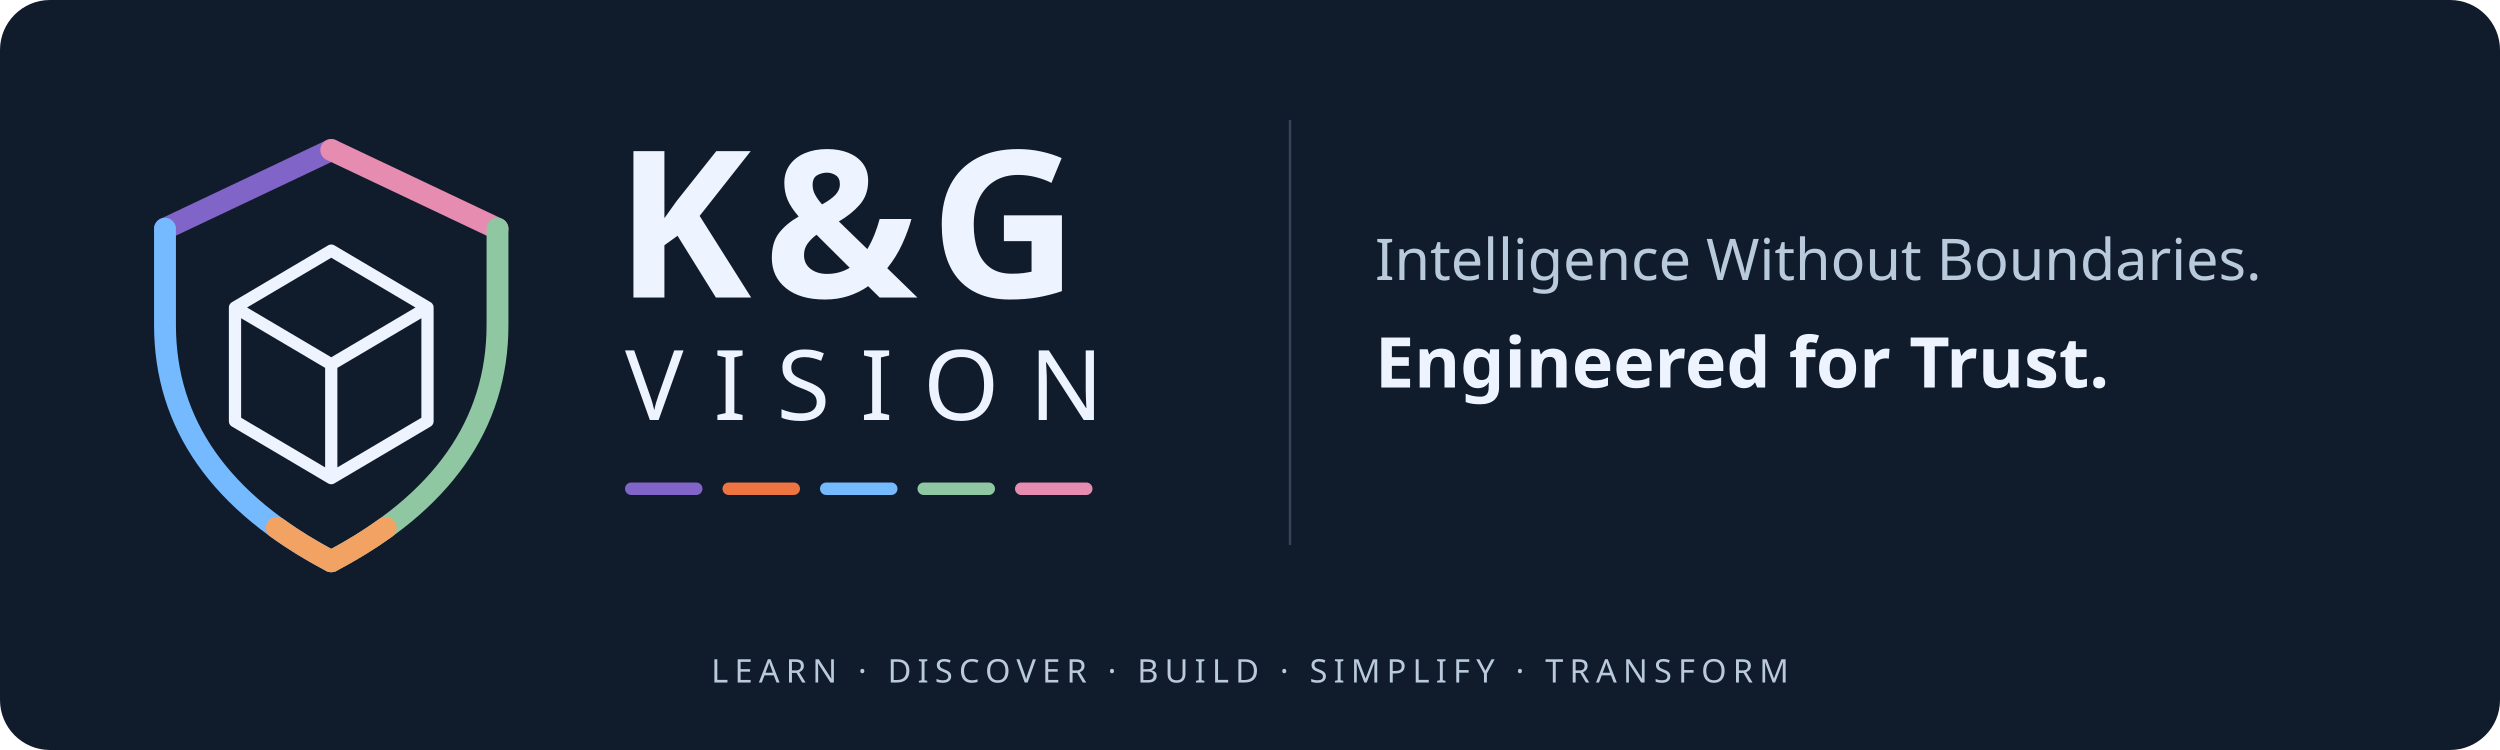
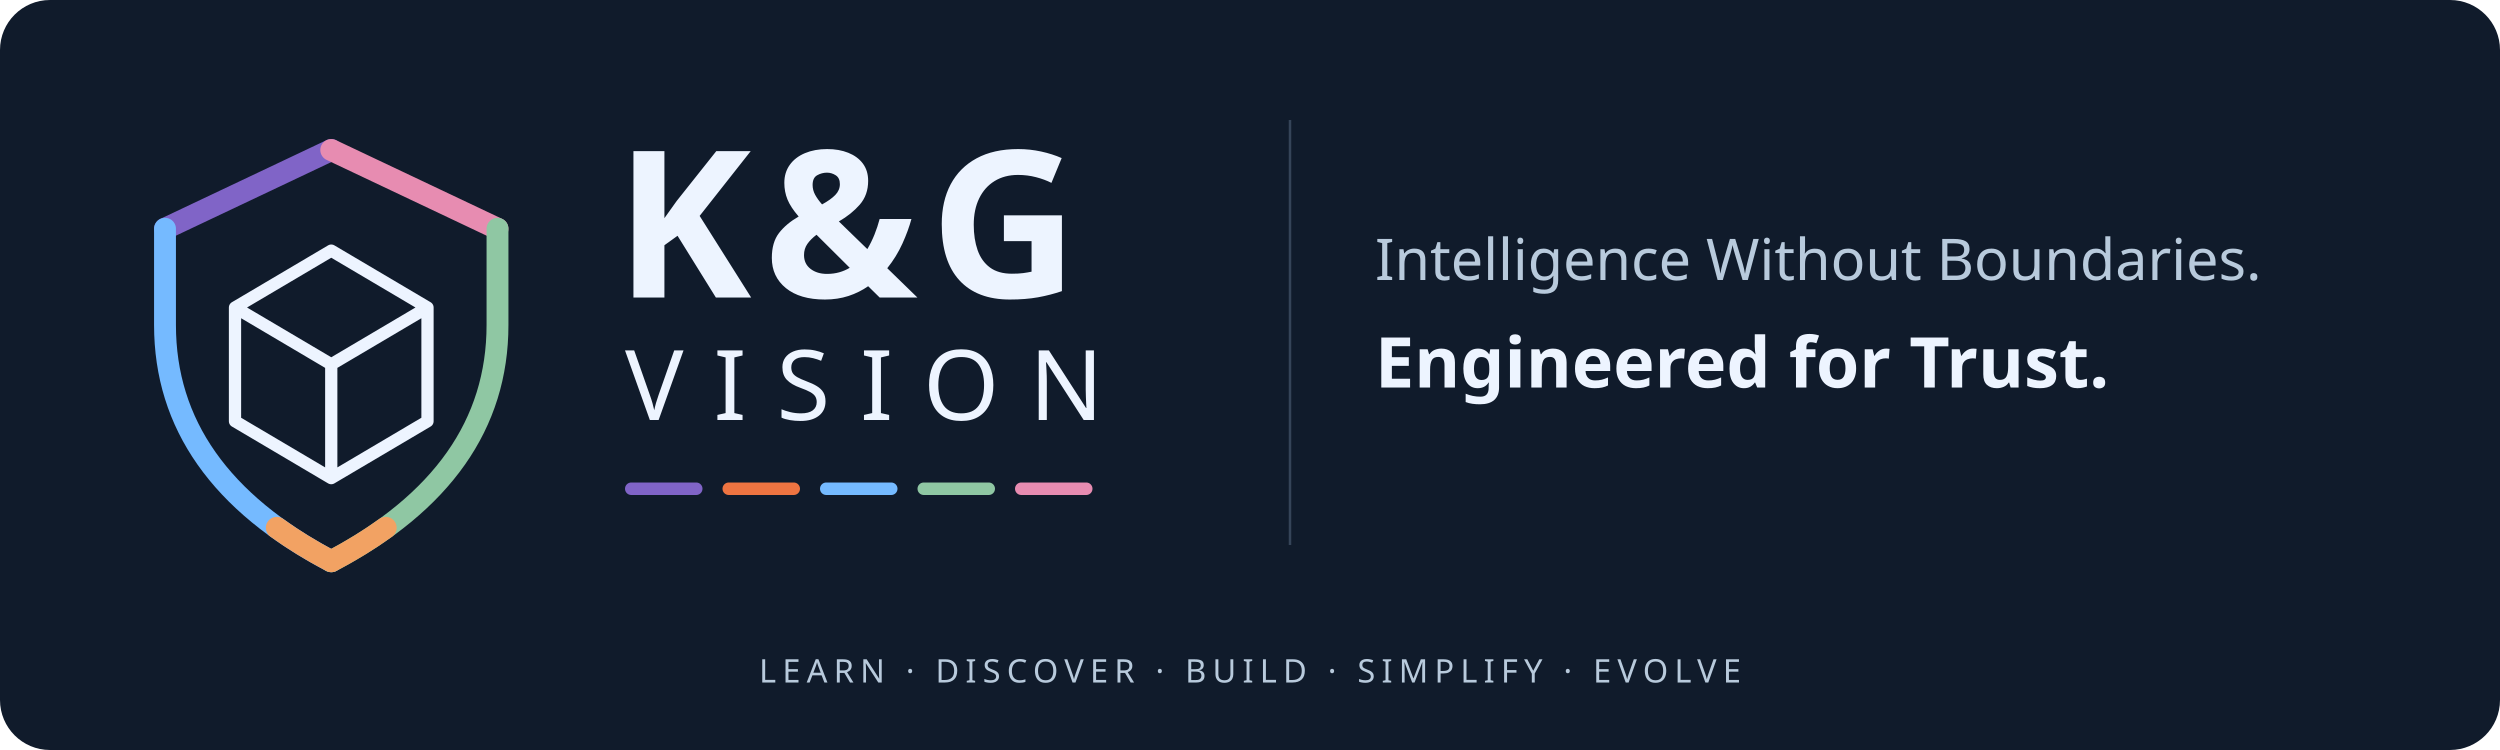
<svg xmlns="http://www.w3.org/2000/svg" viewBox="0 0 1000 300" role="img" aria-labelledby="title">
  <rect width="1000" height="300" rx="20" fill="#101b2b" />
  <g transform="translate(45 46) scale(1.75)" fill="none" stroke-linecap="round" stroke-linejoin="round">
    <path d="M12 26L50 8" stroke="#8064C7" stroke-width="5" />
    <path d="M50 8L88 26" stroke="#E78CB1" stroke-width="5" />
    <path d="M12 26V48Q12 82 50 102" stroke="#75BAFF" stroke-width="5" />
    <path d="M88 26V48Q88 82 50 102" stroke="#8FC7A3" stroke-width="5" />
    <path d="M37.55 94.35Q43.16 98.4 50 102Q56.84 98.4 62.45 94.35" fill="none" stroke="#F2A263" stroke-width="5" stroke-linecap="round" stroke-linejoin="round" />
    <path d="M50 31L72 44V70L50 83L28 70V44ZM28 44L50 57L72 44M50 57V83" stroke="#EDF4FF" stroke-width="2.8" />
  </g>
  <g font-family="system-ui,sans-serif">
    <text x="246" y="119" fill="#EDF4FF" font-size="82" font-weight="750" letter-spacing="5">K&amp;G</text>
    <text x="250" y="168" fill="#EDF4FF" font-size="39" font-weight="400" letter-spacing="12">VISION</text>
    <rect x="250" y="193" width="31" height="5" rx="2.5" fill="#8064C7" />
    <rect x="289" y="193" width="31" height="5" rx="2.5" fill="#EE7441" />
    <rect x="328" y="193" width="31" height="5" rx="2.5" fill="#75BAFF" />
    <rect x="367" y="193" width="31" height="5" rx="2.5" fill="#8FC7A3" />
    <rect x="406" y="193" width="31" height="5" rx="2.5" fill="#E78CB1" />
    <path d="M516 48V218" stroke="#354458" />
    <text x="550" y="112" fill="#B8CADC" font-size="23">Intelligence Without Boundaries.</text>
    <text x="550" y="155" fill="#EDF4FF" font-size="28" font-weight="600">Engineered for Trust.</text>
-     <text x="500" y="273" fill="#B8CADC" font-size="13" text-anchor="middle" letter-spacing="2.5">LEARN · DISCOVER · BUILD · SIMPLIFY · TRANSFORM</text>
+     <text x="500" y="273" fill="#B8CADC" font-size="13" text-anchor="middle" letter-spacing="2.5">LEARN · DISCOVER · BUILD · SIMPLIFY · EVOLVE</text>
  </g>
</svg>
